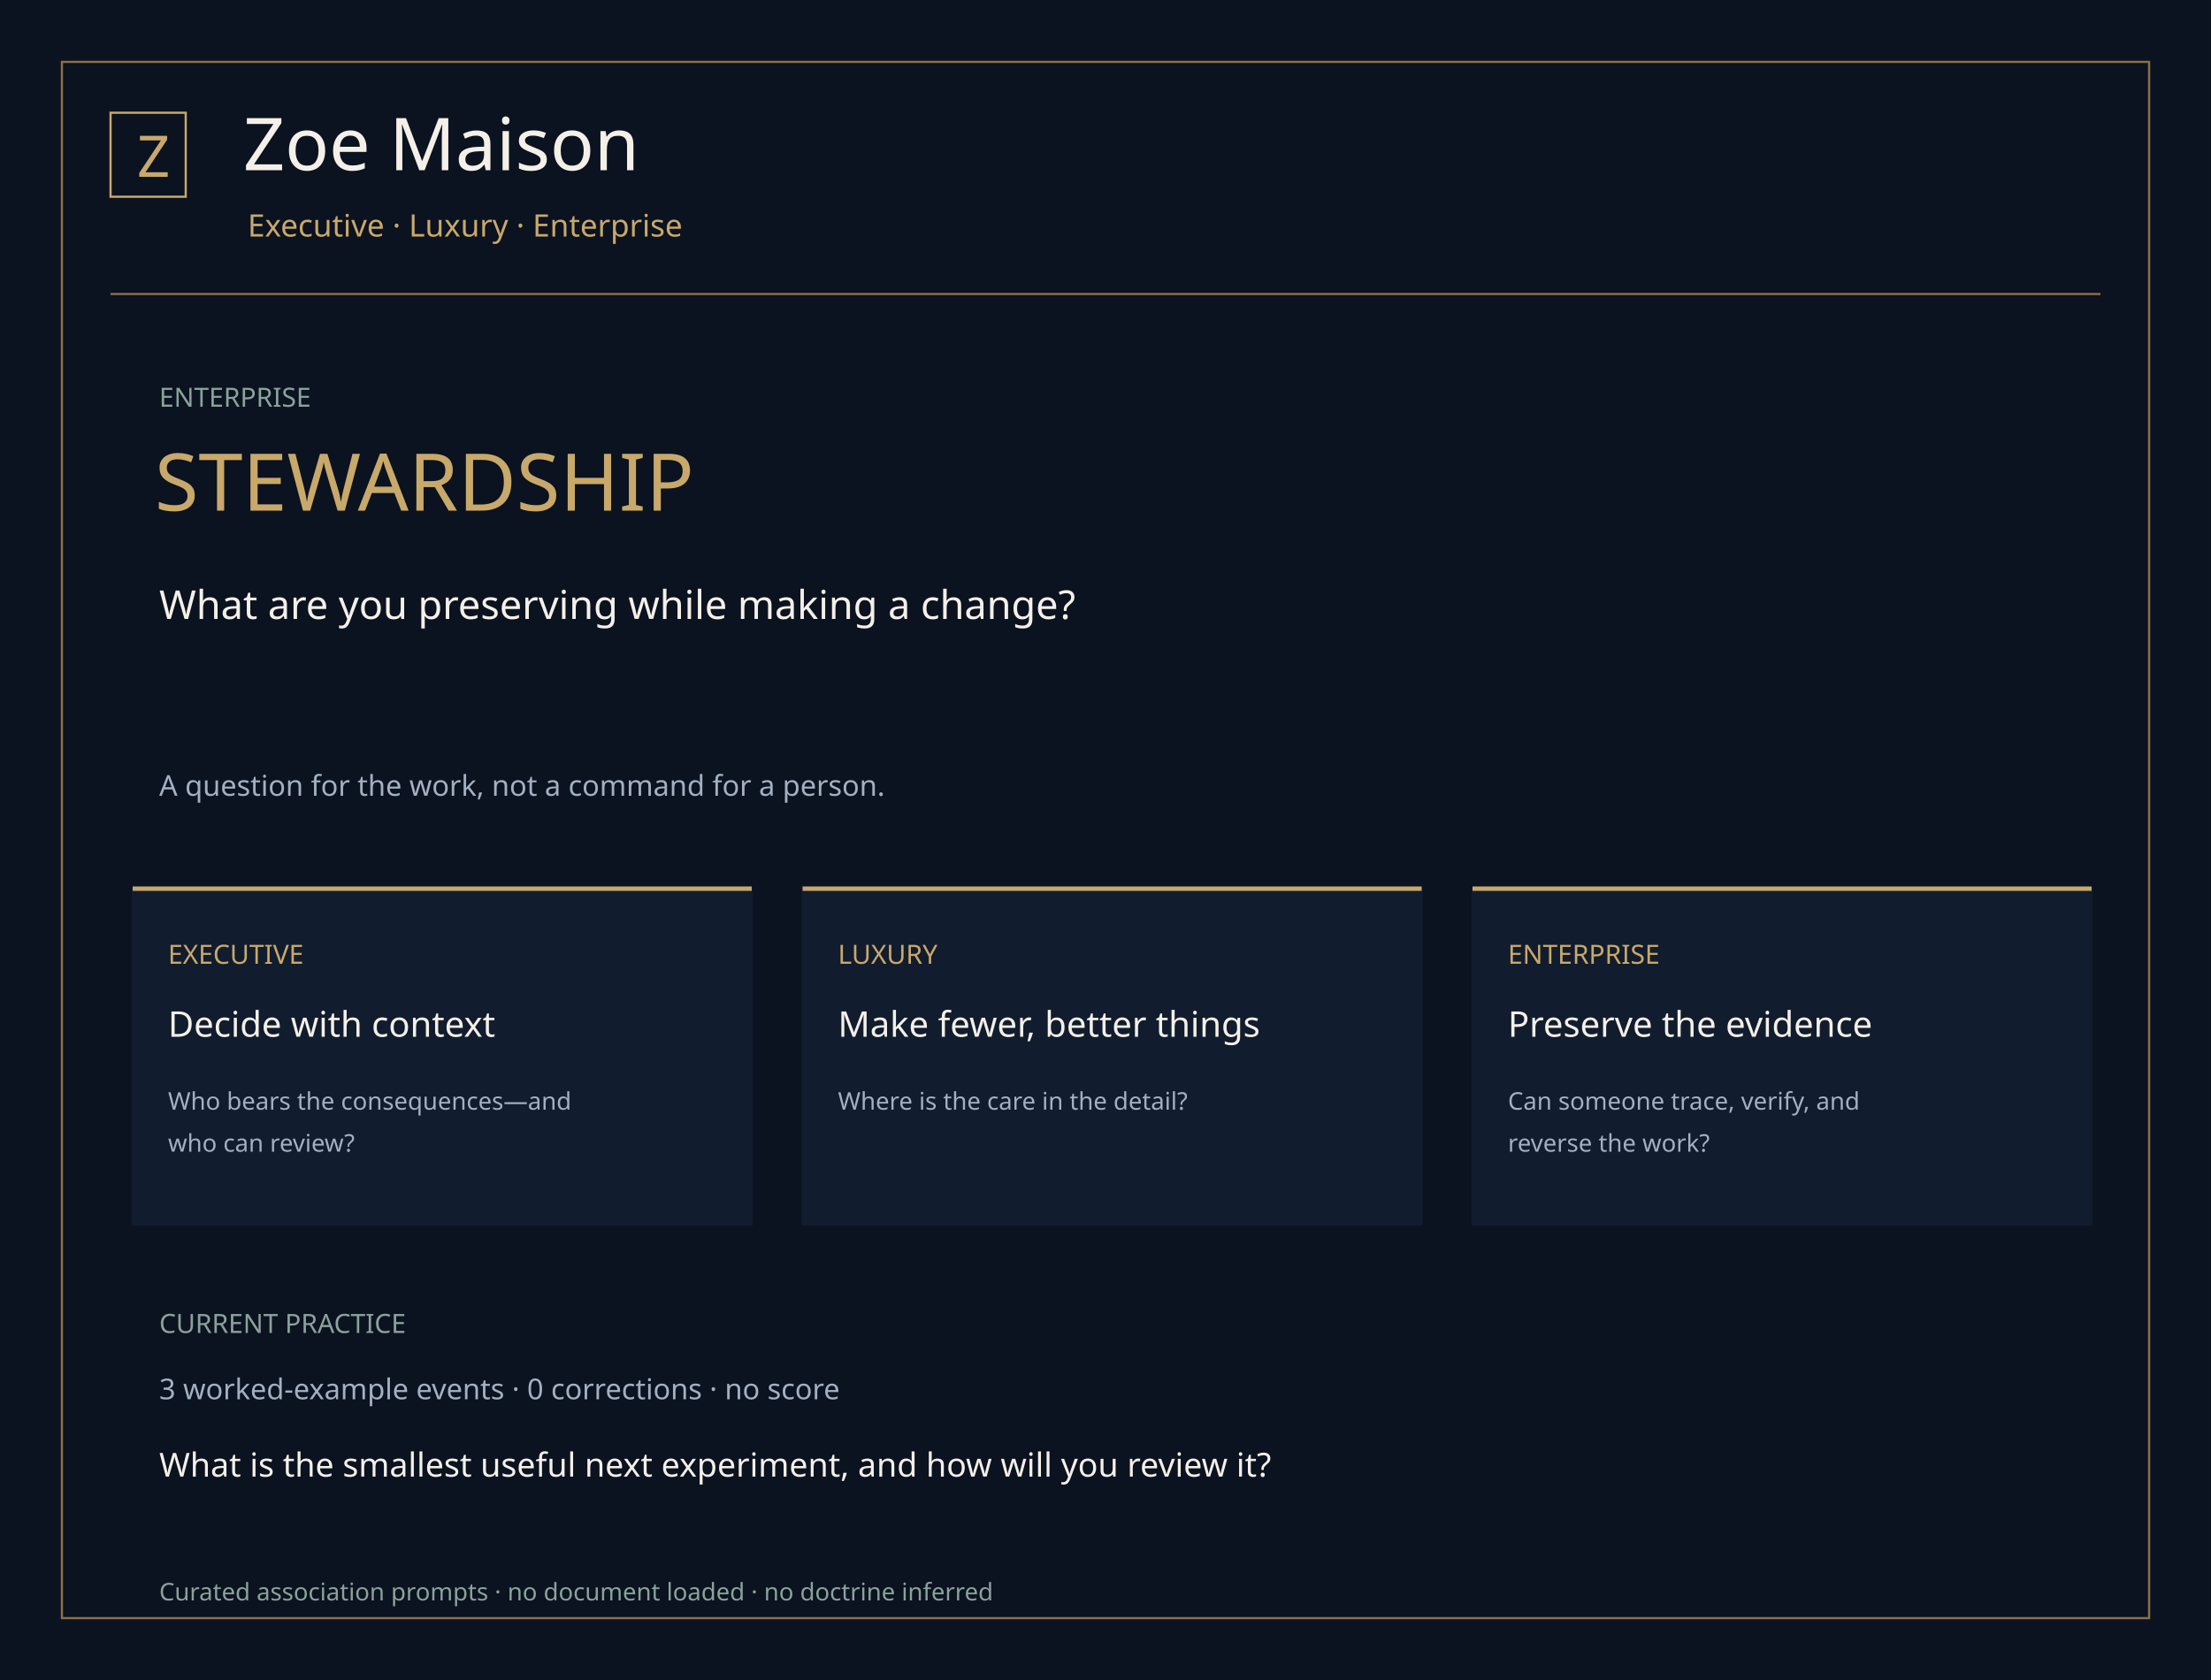
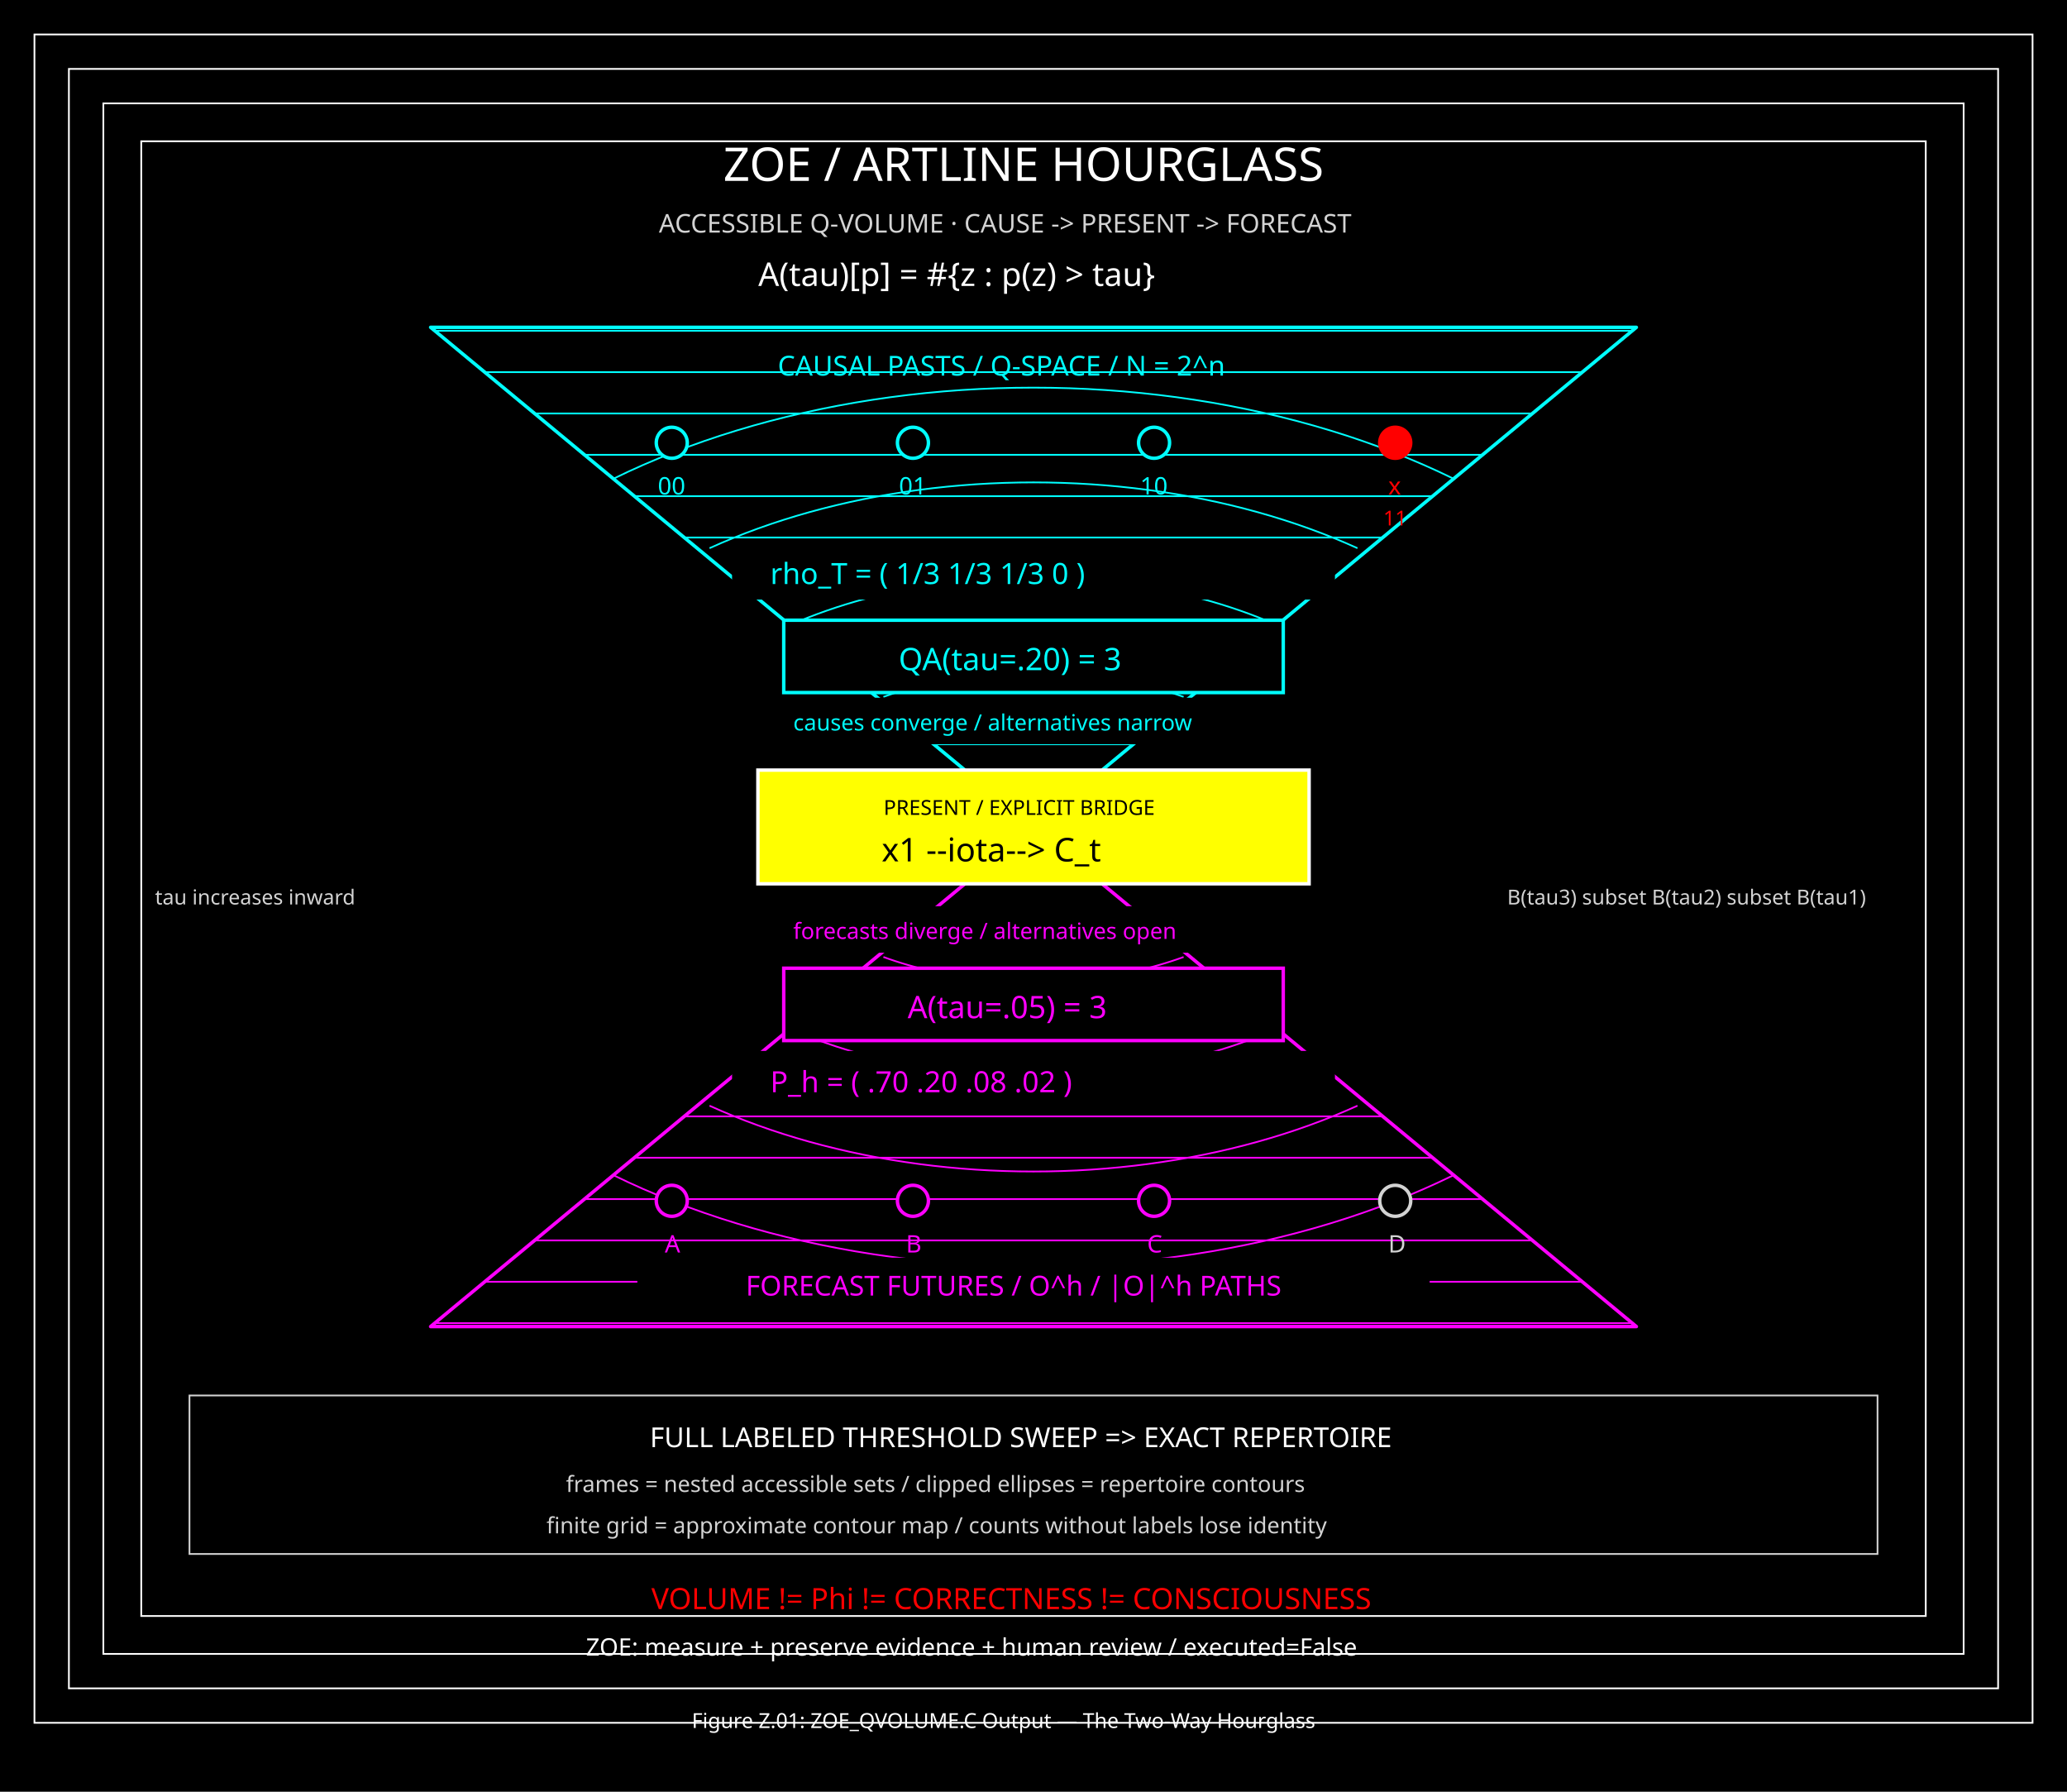
- <svg xmlns="http://www.w3.org/2000/svg" width="1400" height="1064" viewBox="0 0 1000 760" role="img" aria-label="Zoe Maison · executive clarity, luxury restraint, enterprise evidence">
-   <rect x="0" y="0" width="1000.0" height="760.0" fill="#ffffff" />
-   <g data-object-id="background">
-     <rect x="0.0" y="0.0" width="1000.0" height="760.0" fill="#0b1220" stroke="#0b1220" stroke-width="1.0" />
-   </g>
-   <g data-object-id="frame">
-     <rect x="28.0" y="28.0" width="944.0" height="704.0" fill="none" stroke="#8b6f47" stroke-width="1.0" />
-   </g>
-   <g data-object-id="monogram">
-     <rect x="50.0" y="51.0" width="34.0" height="38.0" fill="none" stroke="#c8a96a" stroke-width="1.0" />
-   </g>
-   <g data-object-id="monogram-z">
-     <text x="62.0" y="80.0" font-family="sans-serif" font-size="26.0" fill="#c8a96a">Z</text>
+ <svg xmlns="http://www.w3.org/2000/svg" width="1200" height="1040" viewBox="0 0 1200 1040" role="img" aria-label="Zoe · Accessible Q-Volume as a GEM/Artline two-way hourglass">
+   <rect x="0" y="0" width="1200.0" height="1040.0" fill="#ffffff" />
+   <g data-object-id="paper">
+     <rect x="0.0" y="0.0" width="1200.0" height="1040.0" fill="#000000" stroke="#000000" stroke-width="0.0" />
+   </g>
+   <g data-object-id="threshold-frame-0">
+     <rect x="20.0" y="20.0" width="1160.0" height="980.0" fill="none" stroke="#ffffff" stroke-width="1.0" />
+   </g>
+   <g data-object-id="threshold-frame-1">
+     <rect x="40.0" y="40.0" width="1120.0" height="940.0" fill="none" stroke="#ffffff" stroke-width="1.0" />
+   </g>
+   <g data-object-id="threshold-frame-2">
+     <rect x="60.0" y="60.0" width="1080.0" height="900.0" fill="none" stroke="#ffffff" stroke-width="1.0" />
+   </g>
+   <g data-object-id="threshold-frame-3">
+     <rect x="82.0" y="82.0" width="1036.0" height="856.0" fill="none" stroke="#ffffff" stroke-width="1.0" />
+   </g>
+   <g data-object-id="past-hourglass">
+     <polygon points="250,190 950,190 600,480" stroke-linejoin="round" fill="#000000" stroke="#00ffff" stroke-width="2.0" />
+   </g>
+   <g data-object-id="future-hourglass">
+     <polygon points="250,770 950,770 600,480" stroke-linejoin="round" fill="#000000" stroke="#ff00ff" stroke-width="2.0" />
+   </g>
+   <g data-object-id="past-hatch-0">
+     <polyline points="252.414,192 947.586,192" stroke-linejoin="round" fill="none" stroke="#00ffff" stroke-width="1.0" />
+   </g>
+   <g data-object-id="past-hatch-1">
+     <polyline points="281.379,216 918.621,216" stroke-linejoin="round" fill="none" stroke="#00ffff" stroke-width="1.0" />
+   </g>
+   <g data-object-id="past-hatch-2">
+     <polyline points="310.345,240 889.655,240" stroke-linejoin="round" fill="none" stroke="#00ffff" stroke-width="1.0" />
+   </g>
+   <g data-object-id="past-hatch-3">
+     <polyline points="339.31,264 860.69,264" stroke-linejoin="round" fill="none" stroke="#00ffff" stroke-width="1.0" />
+   </g>
+   <g data-object-id="past-hatch-4">
+     <polyline points="368.276,288 831.724,288" stroke-linejoin="round" fill="none" stroke="#00ffff" stroke-width="1.0" />
+   </g>
+   <g data-object-id="past-hatch-5">
+     <polyline points="397.241,312 802.759,312" stroke-linejoin="round" fill="none" stroke="#00ffff" stroke-width="1.0" />
+   </g>
+   <g data-object-id="past-hatch-6">
+     <polyline points="426.207,336 773.793,336" stroke-linejoin="round" fill="none" stroke="#00ffff" stroke-width="1.0" />
+   </g>
+   <g data-object-id="past-hatch-7">
+     <polyline points="455.172,360 744.828,360" stroke-linejoin="round" fill="none" stroke="#00ffff" stroke-width="1.0" />
+   </g>
+   <g data-object-id="past-hatch-8">
+     <polyline points="484.138,384 715.862,384" stroke-linejoin="round" fill="none" stroke="#00ffff" stroke-width="1.0" />
+   </g>
+   <g data-object-id="past-hatch-9">
+     <polyline points="513.103,408 686.897,408" stroke-linejoin="round" fill="none" stroke="#00ffff" stroke-width="1.0" />
+   </g>
+   <g data-object-id="past-hatch-10">
+     <polyline points="542.069,432 657.931,432" stroke-linejoin="round" fill="none" stroke="#00ffff" stroke-width="1.0" />
+   </g>
+   <g data-object-id="past-hatch-11">
+     <polyline points="571.034,456 628.966,456" stroke-linejoin="round" fill="none" stroke="#00ffff" stroke-width="1.0" />
+   </g>
+   <g data-object-id="past-hatch-12">
+     <polyline points="600,480 600,480" stroke-linejoin="round" fill="none" stroke="#00ffff" stroke-width="1.0" />
+   </g>
+   <g data-object-id="future-hatch-0">
+     <polyline points="600,480 600,480" stroke-linejoin="round" fill="none" stroke="#ff00ff" stroke-width="1.0" />
+   </g>
+   <g data-object-id="future-hatch-1">
+     <polyline points="571.034,504 628.966,504" stroke-linejoin="round" fill="none" stroke="#ff00ff" stroke-width="1.0" />
+   </g>
+   <g data-object-id="future-hatch-2">
+     <polyline points="542.069,528 657.931,528" stroke-linejoin="round" fill="none" stroke="#ff00ff" stroke-width="1.0" />
+   </g>
+   <g data-object-id="future-hatch-3">
+     <polyline points="513.103,552 686.897,552" stroke-linejoin="round" fill="none" stroke="#ff00ff" stroke-width="1.0" />
+   </g>
+   <g data-object-id="future-hatch-4">
+     <polyline points="484.138,576 715.862,576" stroke-linejoin="round" fill="none" stroke="#ff00ff" stroke-width="1.0" />
+   </g>
+   <g data-object-id="future-hatch-5">
+     <polyline points="455.172,600 744.828,600" stroke-linejoin="round" fill="none" stroke="#ff00ff" stroke-width="1.0" />
+   </g>
+   <g data-object-id="future-hatch-6">
+     <polyline points="426.207,624 773.793,624" stroke-linejoin="round" fill="none" stroke="#ff00ff" stroke-width="1.0" />
+   </g>
+   <g data-object-id="future-hatch-7">
+     <polyline points="397.241,648 802.759,648" stroke-linejoin="round" fill="none" stroke="#ff00ff" stroke-width="1.0" />
+   </g>
+   <g data-object-id="future-hatch-8">
+     <polyline points="368.276,672 831.724,672" stroke-linejoin="round" fill="none" stroke="#ff00ff" stroke-width="1.0" />
+   </g>
+   <g data-object-id="future-hatch-9">
+     <polyline points="339.31,696 860.69,696" stroke-linejoin="round" fill="none" stroke="#ff00ff" stroke-width="1.0" />
+   </g>
+   <g data-object-id="future-hatch-10">
+     <polyline points="310.345,720 889.655,720" stroke-linejoin="round" fill="none" stroke="#ff00ff" stroke-width="1.0" />
+   </g>
+   <g data-object-id="future-hatch-11">
+     <polyline points="281.379,744 918.621,744" stroke-linejoin="round" fill="none" stroke="#ff00ff" stroke-width="1.0" />
+   </g>
+   <g data-object-id="future-hatch-12">
+     <polyline points="252.414,768 947.586,768" stroke-linejoin="round" fill="none" stroke="#ff00ff" stroke-width="1.0" />
+   </g>
+   <g data-object-id="past-1-contour-0">
+     <polyline points="512.858,404.52 516.4,403.262 520,402.058 523.655,400.906 527.362,399.809 531.118,398.767 534.922,397.781 538.771,396.851 542.661,395.978 546.591,395.162 550.557,394.405 554.558,393.706 558.589,393.067 562.649,392.487 566.734,391.967 570.842,391.507 574.97,391.108 579.116,390.77 583.275,390.493 587.447,390.277 591.626,390.123 595.812,390.031 600,390 604.188,390.031 608.374,390.123 612.553,390.277 616.725,390.493 620.884,390.77 625.03,391.108 629.158,391.507 633.266,391.967 637.351,392.487 641.411,393.067 645.442,393.706 649.443,394.405 653.409,395.162 657.339,395.978 661.229,396.851 665.078,397.781 668.882,398.767 672.638,399.809 676.345,400.906 680,402.058 683.6,403.262 687.142,404.52" stroke-linejoin="round" fill="none" stroke="#00ffff" stroke-width="1.0" />
+   </g>
+   <g data-object-id="future-1-contour-0">
+     <polyline points="687.142,555.48 683.6,556.738 680,557.942 676.345,559.094 672.638,560.191 668.882,561.233 665.078,562.219 661.229,563.149 657.339,564.022 653.409,564.838 649.443,565.595 645.442,566.294 641.411,566.933 637.351,567.513 633.266,568.033 629.158,568.493 625.03,568.892 620.884,569.23 616.725,569.507 612.553,569.723 608.374,569.877 604.188,569.969 600,570 595.812,569.969 591.626,569.877 587.447,569.723 583.275,569.507 579.116,569.23 574.97,568.892 570.842,568.493 566.734,568.033 562.649,567.513 558.589,566.933 554.558,566.294 550.557,565.595 546.591,564.838 542.661,564.022 538.771,563.149 534.922,562.219 531.118,561.233 527.362,560.191 523.655,559.094 520,557.942 516.4,556.738 512.858,555.48" stroke-linejoin="round" fill="none" stroke="#ff00ff" stroke-width="1.0" />
+   </g>
+   <g data-object-id="past-2-contour-0">
+     <polyline points="458.932,362.693 464.063,360.502 469.287,358.393 474.6,356.367 480,354.426 485.482,352.572 491.042,350.804 496.677,349.125 502.383,347.536 508.156,346.037 513.992,344.631 519.886,343.317 525.836,342.097 531.836,340.971 537.883,339.941 543.973,339.006 550.101,338.169 556.263,337.428 562.456,336.785 568.674,336.24 574.913,335.794 581.17,335.447 587.439,335.199 593.718,335.05 600,335 606.282,335.05 612.561,335.199 618.83,335.447 625.087,335.794 631.326,336.24 637.544,336.785 643.737,337.428 649.899,338.169 656.027,339.006 662.117,339.941 668.164,340.971 674.164,342.097 680.114,343.317 686.008,344.631 691.844,346.037 697.617,347.536 703.323,349.125 708.958,350.804 714.518,352.572 720,354.426 725.4,356.367 730.713,358.393 735.937,360.502 741.068,362.693" stroke-linejoin="round" fill="none" stroke="#00ffff" stroke-width="1.0" />
+   </g>
+   <g data-object-id="future-2-contour-0">
+     <polyline points="741.068,597.307 735.937,599.498 730.713,601.607 725.4,603.633 720,605.574 714.518,607.428 708.958,609.196 703.323,610.875 697.617,612.464 691.844,613.963 686.008,615.369 680.114,616.683 674.164,617.903 668.164,619.029 662.117,620.059 656.027,620.994 649.899,621.831 643.737,622.572 637.544,623.215 631.326,623.76 625.087,624.206 618.83,624.553 612.561,624.801 606.282,624.95 600,625 593.718,624.95 587.439,624.801 581.17,624.553 574.913,624.206 568.674,623.76 562.456,623.215 556.263,622.572 550.101,621.831 543.973,620.994 537.883,620.059 531.836,619.029 525.836,617.903 519.886,616.683 513.992,615.369 508.156,613.963 502.383,612.464 496.677,610.875 491.042,609.196 485.482,607.428 480,605.574 474.6,603.633 469.287,601.607 464.063,599.498 458.932,597.307" stroke-linejoin="round" fill="none" stroke="#ff00ff" stroke-width="1.0" />
+   </g>
+   <g data-object-id="past-3-contour-0">
+     <polyline points="411.909,318.197 418.75,315.175 425.716,312.266 432.8,309.472 440,306.795 447.309,304.237 454.723,301.799 462.236,299.483 469.844,297.291 477.541,295.224 485.322,293.284 493.182,291.472 501.115,289.789 509.115,288.236 517.178,286.815 525.297,285.526 533.468,284.37 541.685,283.349 549.941,282.462 558.232,281.711 566.551,281.096 574.893,280.617 583.252,280.274 591.623,280.069 600,280 608.377,280.069 616.748,280.274 625.107,280.617 633.449,281.096 641.768,281.711 650.059,282.462 658.315,283.349 666.532,284.37 674.703,285.526 682.822,286.815 690.885,288.236 698.885,289.789 706.818,291.472 714.678,293.284 722.459,295.224 730.156,297.291 737.764,299.483 745.277,301.799 752.691,304.237 760,306.795 767.2,309.472 774.284,312.266 781.25,315.175 788.091,318.197" stroke-linejoin="round" fill="none" stroke="#00ffff" stroke-width="1.0" />
+   </g>
+   <g data-object-id="future-3-contour-0">
+     <polyline points="788.091,641.803 781.25,644.825 774.284,647.734 767.2,650.528 760,653.205 752.691,655.763 745.277,658.201 737.764,660.517 730.156,662.709 722.459,664.776 714.678,666.716 706.818,668.528 698.885,670.211 690.885,671.764 682.822,673.185 674.703,674.474 666.532,675.63 658.315,676.651 650.059,677.538 641.768,678.289 633.449,678.904 625.107,679.383 616.748,679.726 608.377,679.931 600,680 591.623,679.931 583.252,679.726 574.893,679.383 566.551,678.904 558.232,678.289 549.941,677.538 541.685,676.651 533.468,675.63 525.297,674.474 517.178,673.185 509.115,671.764 501.115,670.211 493.182,668.528 485.322,666.716 477.541,664.776 469.844,662.709 462.236,660.517 454.723,658.201 447.309,655.763 440,653.205 432.8,650.528 425.716,647.734 418.75,644.825 411.909,641.803" stroke-linejoin="round" fill="none" stroke="#ff00ff" stroke-width="1.0" />
+   </g>
+   <g data-object-id="past-4-contour-0">
+     <polyline points="356.495,277.695 364.886,273.701 373.438,269.848 382.144,266.139 391.001,262.577 400,259.164 409.136,255.902 418.404,252.793 427.796,249.841 437.305,247.046 446.927,244.411 456.653,241.937 466.477,239.626 476.393,237.481 486.394,235.501 496.472,233.689 506.622,232.046 516.835,230.572 527.106,229.27 537.426,228.139 547.79,227.182 558.189,226.397 568.616,225.786 579.066,225.349 589.529,225.087 600,225 610.471,225.087 620.934,225.349 631.384,225.786 641.811,226.397 652.21,227.182 662.574,228.139 672.894,229.27 683.165,230.572 693.378,232.046 703.528,233.689 713.606,235.501 723.607,237.481 733.523,239.626 743.347,241.937 753.073,244.411 762.695,247.046 772.204,249.841 781.596,252.793 790.864,255.902 800,259.164 808.999,262.577 817.856,266.139 826.562,269.848 835.114,273.701 843.505,277.695" stroke-linejoin="round" fill="none" stroke="#00ffff" stroke-width="1.0" />
+   </g>
+   <g data-object-id="future-4-contour-0">
+     <polyline points="843.505,682.305 835.114,686.299 826.562,690.152 817.856,693.861 808.999,697.423 800,700.836 790.864,704.098 781.596,707.207 772.204,710.159 762.695,712.954 753.073,715.589 743.347,718.063 733.523,720.374 723.607,722.519 713.606,724.499 703.528,726.311 693.378,727.954 683.165,729.428 672.894,730.73 662.574,731.861 652.21,732.818 641.811,733.603 631.384,734.214 620.934,734.651 610.471,734.913 600,735 589.529,734.913 579.066,734.651 568.616,734.214 558.189,733.603 547.79,732.818 537.426,731.861 527.106,730.73 516.835,729.428 506.622,727.954 496.472,726.311 486.394,724.499 476.393,722.519 466.477,720.374 456.653,718.063 446.927,715.589 437.305,712.954 427.796,710.159 418.404,707.207 409.136,704.098 400,700.836 391.001,697.423 382.144,693.861 373.438,690.152 364.886,686.299 356.495,682.305" stroke-linejoin="round" fill="none" stroke="#ff00ff" stroke-width="1.0" />
  </g>
  <g data-object-id="title">
-     <text x="110.0" y="77.0" font-family="sans-serif" font-size="33.0" fill="#f4f0e8">Zoe Maison</text>
+     <text x="419.91" y="105.0" font-family="sans-serif" font-size="27.0" fill="#ffffff">ZOE / ARTLINE HOURGLASS</text>
  </g>
  <g data-object-id="subtitle">
-     <text x="112.0" y="107.0" font-family="sans-serif" font-size="14.0" fill="#c8a96a">Executive · Luxury · Enterprise</text>
-   </g>
-   <g data-object-id="title-rule">
-     <polyline points="50,133 950,133" stroke-linejoin="round" fill="none" stroke="#8b6f47" stroke-width="1.0" />
-   </g>
-   <g data-object-id="pillar">
-     <text x="72.0" y="184.0" font-family="sans-serif" font-size="12.0" fill="#8aa39a">ENTERPRISE</text>
-   </g>
-   <g data-object-id="association">
-     <text x="70.0" y="231.0" font-family="sans-serif" font-size="36.0" fill="#c8a96a">STEWARDSHIP</text>
-   </g>
-   <g data-object-id="association-prompt-0">
-     <text x="72.0" y="280.0" font-family="sans-serif" font-size="18.0" fill="#f4f0e8">What are you preserving while making a change?</text>
-   </g>
-   <g data-object-id="association-boundary">
-     <text x="72.0" y="360.0" font-family="sans-serif" font-size="13.0" fill="#a3b0c1">A question for the work, not a command for a person.</text>
-   </g>
-   <g data-object-id="pillar-card-executive">
-     <rect x="60.0" y="402.0" width="280.0" height="152.0" fill="#111c2e" stroke="#111c2e" stroke-width="1.0" />
-   </g>
-   <g data-object-id="pillar-rule-executive">
-     <polyline points="60,402 340,402" stroke-linejoin="round" fill="none" stroke="#c8a96a" stroke-width="2.0" />
-   </g>
-   <g data-object-id="pillar-title-executive">
-     <text x="76.0" y="436.0" font-family="sans-serif" font-size="12.0" fill="#c8a96a">EXECUTIVE</text>
-   </g>
-   <g data-object-id="pillar-action-executive">
-     <text x="76.0" y="469.0" font-family="sans-serif" font-size="16.0" fill="#f4f0e8">Decide with context</text>
-   </g>
-   <g data-object-id="pillar-prompt-executive-0">
-     <text x="76.0" y="502.0" font-family="sans-serif" font-size="11.0" fill="#a3b0c1">Who bears the consequences—and</text>
-   </g>
-   <g data-object-id="pillar-prompt-executive-1">
-     <text x="76.0" y="521.0" font-family="sans-serif" font-size="11.0" fill="#a3b0c1">who can review?</text>
-   </g>
-   <g data-object-id="pillar-card-luxury">
-     <rect x="363.0" y="402.0" width="280.0" height="152.0" fill="#111c2e" stroke="#111c2e" stroke-width="1.0" />
-   </g>
-   <g data-object-id="pillar-rule-luxury">
-     <polyline points="363,402 643,402" stroke-linejoin="round" fill="none" stroke="#c8a96a" stroke-width="2.0" />
-   </g>
-   <g data-object-id="pillar-title-luxury">
-     <text x="379.0" y="436.0" font-family="sans-serif" font-size="12.0" fill="#c8a96a">LUXURY</text>
-   </g>
-   <g data-object-id="pillar-action-luxury">
-     <text x="379.0" y="469.0" font-family="sans-serif" font-size="16.0" fill="#f4f0e8">Make fewer, better things</text>
-   </g>
-   <g data-object-id="pillar-prompt-luxury-0">
-     <text x="379.0" y="502.0" font-family="sans-serif" font-size="11.0" fill="#a3b0c1">Where is the care in the detail?</text>
-   </g>
-   <g data-object-id="pillar-card-enterprise">
-     <rect x="666.0" y="402.0" width="280.0" height="152.0" fill="#111c2e" stroke="#111c2e" stroke-width="1.0" />
-   </g>
-   <g data-object-id="pillar-rule-enterprise">
-     <polyline points="666,402 946,402" stroke-linejoin="round" fill="none" stroke="#c8a96a" stroke-width="2.0" />
-   </g>
-   <g data-object-id="pillar-title-enterprise">
-     <text x="682.0" y="436.0" font-family="sans-serif" font-size="12.0" fill="#c8a96a">ENTERPRISE</text>
-   </g>
-   <g data-object-id="pillar-action-enterprise">
-     <text x="682.0" y="469.0" font-family="sans-serif" font-size="16.0" fill="#f4f0e8">Preserve the evidence</text>
-   </g>
-   <g data-object-id="pillar-prompt-enterprise-0">
-     <text x="682.0" y="502.0" font-family="sans-serif" font-size="11.0" fill="#a3b0c1">Can someone trace, verify, and</text>
-   </g>
-   <g data-object-id="pillar-prompt-enterprise-1">
-     <text x="682.0" y="521.0" font-family="sans-serif" font-size="11.0" fill="#a3b0c1">reverse the work?</text>
-   </g>
-   <g data-object-id="current-label">
-     <text x="72.0" y="603.0" font-family="sans-serif" font-size="12.0" fill="#8aa39a">CURRENT PRACTICE</text>
-   </g>
-   <g data-object-id="current-events">
-     <text x="72.0" y="633.0" font-family="sans-serif" font-size="13.0" fill="#a3b0c1">3 worked-example events · 0 corrections · no score</text>
-   </g>
-   <g data-object-id="current-next-0">
-     <text x="72.0" y="668.0" font-family="sans-serif" font-size="15.0" fill="#f4f0e8">What is the smallest useful next experiment, and how will you review it?</text>
-   </g>
-   <g data-object-id="reference">
-     <text x="72.0" y="724.0" font-family="sans-serif" font-size="11.0" fill="#8aa39a">Curated association prompts · no document loaded · no doctrine inferred</text>
+     <text x="382.5" y="135.0" font-family="sans-serif" font-size="15.0" fill="#d3d3d3">ACCESSIBLE Q-VOLUME · CAUSE -&gt; PRESENT -&gt; FORECAST</text>
+   </g>
+   <g data-object-id="operator">
+     <text x="440.21" y="166.0" font-family="sans-serif" font-size="19.0" fill="#ffffff">A(tau)[p] = #{z : p(z) &gt; tau}</text>
+   </g>
+   <g data-object-id="past-title">
+     <text x="451.52" y="218.0" font-family="sans-serif" font-size="16.0" fill="#00ffff">CAUSAL PASTS / Q-SPACE / N = 2^n</text>
+   </g>
+   <g data-object-id="past-repertoire-back">
+     <rect x="425.0" y="315.0" width="350.0" height="33.0" fill="#000000" stroke="#000000" stroke-width="0.0" />
+   </g>
+   <g data-object-id="past-repertoire">
+     <text x="447.17" y="339.0" font-family="sans-serif" font-size="17.0" fill="#00ffff">rho_T = ( 1/3   1/3   1/3   0 )</text>
+   </g>
+   <g data-object-id="past-count-frame">
+     <rect x="455.0" y="360.0" width="290.0" height="42.0" fill="#000000" stroke="#00ffff" stroke-width="2.0" />
+   </g>
+   <g data-object-id="past-count">
+     <text x="521.7" y="389.0" font-family="sans-serif" font-size="18.0" fill="#00ffff">QA(tau=.20) = 3</text>
+   </g>
+   <g data-object-id="past-caption-back">
+     <rect x="435.0" y="405.0" width="330.0" height="27.0" fill="#000000" stroke="#000000" stroke-width="0.0" />
+   </g>
+   <g data-object-id="past-caption">
+     <text x="460.51" y="424.0" font-family="sans-serif" font-size="13.0" fill="#00ffff">causes converge / alternatives narrow</text>
+   </g>
+   <g data-object-id="present-frame">
+     <rect x="440.0" y="447.0" width="320.0" height="66.0" fill="#ffff00" stroke="#ffffff" stroke-width="2.0" />
+   </g>
+   <g data-object-id="present-title">
+     <text x="513.0" y="473.0" font-family="sans-serif" font-size="12.0" fill="#000000">PRESENT / EXPLICIT BRIDGE</text>
+   </g>
+   <g data-object-id="present-equation">
+     <text x="511.84" y="500.0" font-family="sans-serif" font-size="19.0" fill="#000000">x1 --iota--&gt; C_t</text>
+   </g>
+   <g data-object-id="future-caption-back">
+     <rect x="440.0" y="526.0" width="320.0" height="27.0" fill="#000000" stroke="#000000" stroke-width="0.0" />
+   </g>
+   <g data-object-id="future-caption">
+     <text x="460.51" y="545.0" font-family="sans-serif" font-size="13.0" fill="#ff00ff">forecasts diverge / alternatives open</text>
+   </g>
+   <g data-object-id="future-count-frame">
+     <rect x="455.0" y="562.0" width="290.0" height="42.0" fill="#000000" stroke="#ff00ff" stroke-width="2.0" />
+   </g>
+   <g data-object-id="future-count">
+     <text x="526.92" y="591.0" font-family="sans-serif" font-size="18.0" fill="#ff00ff">A(tau=.05) = 3</text>
+   </g>
+   <g data-object-id="future-repertoire-back">
+     <rect x="425.0" y="610.0" width="350.0" height="34.0" fill="#000000" stroke="#000000" stroke-width="0.0" />
+   </g>
+   <g data-object-id="future-repertoire">
+     <text x="447.17" y="634.0" font-family="sans-serif" font-size="17.0" fill="#ff00ff">P_h = ( .70   .20   .08   .02 )</text>
+   </g>
+   <g data-object-id="future-title-back">
+     <rect x="370.0" y="730.0" width="460.0" height="30.0" fill="#000000" stroke="#000000" stroke-width="0.0" />
+   </g>
+   <g data-object-id="future-title">
+     <text x="432.96" y="752.0" font-family="sans-serif" font-size="16.0" fill="#ff00ff">FORECAST FUTURES / O^h / |O|^h PATHS</text>
+   </g>
+   <g data-object-id="tau-note">
+     <text x="90.0" y="525.0" font-family="sans-serif" font-size="12.0" fill="#d3d3d3">tau increases inward</text>
+   </g>
+   <g data-object-id="filtration-note">
+     <text x="875.0" y="525.0" font-family="sans-serif" font-size="12.0" fill="#d3d3d3">B(tau3) subset B(tau2) subset B(tau1)</text>
+   </g>
+   <g data-object-id="past-node-00">
+     <ellipse cx="390.0" cy="257.0" rx="9.0" ry="9.0" fill="#000000" stroke="#00ffff" stroke-width="2.0" />
+   </g>
+   <g data-object-id="past-state-00">
+     <text x="381.88" y="287.0" font-family="sans-serif" font-size="14.0" fill="#00ffff">00</text>
+   </g>
+   <g data-object-id="past-node-01">
+     <ellipse cx="530.0" cy="257.0" rx="9.0" ry="9.0" fill="#000000" stroke="#00ffff" stroke-width="2.0" />
+   </g>
+   <g data-object-id="past-state-01">
+     <text x="521.88" y="287.0" font-family="sans-serif" font-size="14.0" fill="#00ffff">01</text>
+   </g>
+   <g data-object-id="past-node-10">
+     <ellipse cx="670.0" cy="257.0" rx="9.0" ry="9.0" fill="#000000" stroke="#00ffff" stroke-width="2.0" />
+   </g>
+   <g data-object-id="past-state-10">
+     <text x="661.88" y="287.0" font-family="sans-serif" font-size="14.0" fill="#00ffff">10</text>
+   </g>
+   <g data-object-id="past-node-11">
+     <ellipse cx="810.0" cy="257.0" rx="9.0" ry="9.0" fill="#ff0000" stroke="#ff0000" stroke-width="2.0" />
+   </g>
+   <g data-object-id="past-state-11">
+     <text x="805.94" y="287.0" font-family="sans-serif" font-size="14.0" fill="#ff0000">x</text>
+   </g>
+   <g data-object-id="past-label-11">
+     <text x="803.04" y="305.0" font-family="sans-serif" font-size="12.0" fill="#ff0000">11</text>
+   </g>
+   <g data-object-id="future-node-A">
+     <ellipse cx="390.0" cy="697.0" rx="9.0" ry="9.0" fill="#000000" stroke="#ff00ff" stroke-width="2.0" />
+   </g>
+   <g data-object-id="future-state-A">
+     <text x="385.94" y="727.0" font-family="sans-serif" font-size="14.0" fill="#ff00ff">A</text>
+   </g>
+   <g data-object-id="future-node-B">
+     <ellipse cx="530.0" cy="697.0" rx="9.0" ry="9.0" fill="#000000" stroke="#ff00ff" stroke-width="2.0" />
+   </g>
+   <g data-object-id="future-state-B">
+     <text x="525.94" y="727.0" font-family="sans-serif" font-size="14.0" fill="#ff00ff">B</text>
+   </g>
+   <g data-object-id="future-node-C">
+     <ellipse cx="670.0" cy="697.0" rx="9.0" ry="9.0" fill="#000000" stroke="#ff00ff" stroke-width="2.0" />
+   </g>
+   <g data-object-id="future-state-C">
+     <text x="665.94" y="727.0" font-family="sans-serif" font-size="14.0" fill="#ff00ff">C</text>
+   </g>
+   <g data-object-id="future-node-D">
+     <ellipse cx="810.0" cy="697.0" rx="9.0" ry="9.0" fill="#000000" stroke="#d3d3d3" stroke-width="2.0" />
+   </g>
+   <g data-object-id="future-state-D">
+     <text x="805.94" y="727.0" font-family="sans-serif" font-size="14.0" fill="#d3d3d3">D</text>
+   </g>
+   <g data-object-id="evidence-panel">
+     <rect x="110.0" y="810.0" width="980.0" height="92.0" fill="#000000" stroke="#d3d3d3" stroke-width="1.0" />
+   </g>
+   <g data-object-id="evidence-exact">
+     <text x="377.28" y="840.0" font-family="sans-serif" font-size="16.0" fill="#ffffff">FULL LABELED THRESHOLD SWEEP =&gt; EXACT REPERTOIRE</text>
+   </g>
+   <g data-object-id="evidence-contours">
+     <text x="328.56" y="866.0" font-family="sans-serif" font-size="13.0" fill="#d3d3d3">frames = nested accessible sets / clipped ellipses = repertoire contours</text>
+   </g>
+   <g data-object-id="evidence-finite">
+     <text x="317.25" y="890.0" font-family="sans-serif" font-size="13.0" fill="#d3d3d3">finite grid = approximate contour map / counts without labels lose identity</text>
+   </g>
+   <g data-object-id="boundary">
+     <text x="378.15" y="934.0" font-family="sans-serif" font-size="17.0" fill="#ff0000">VOLUME != Phi != CORRECTNESS != CONSCIOUSNESS</text>
+   </g>
+   <g data-object-id="zoe-rule">
+     <text x="340.16" y="961.0" font-family="sans-serif" font-size="14.0" fill="#ffffff">ZOE: measure + preserve evidence + human review / executed=False</text>
+   </g>
+   <g data-object-id="figure-caption">
+     <text x="401.64" y="1003.0" font-family="sans-serif" font-size="12.0" fill="#ffffff">Figure Z.01: ZOE_QVOLUME.C Output — The Two-Way Hourglass</text>
  </g>
</svg>
